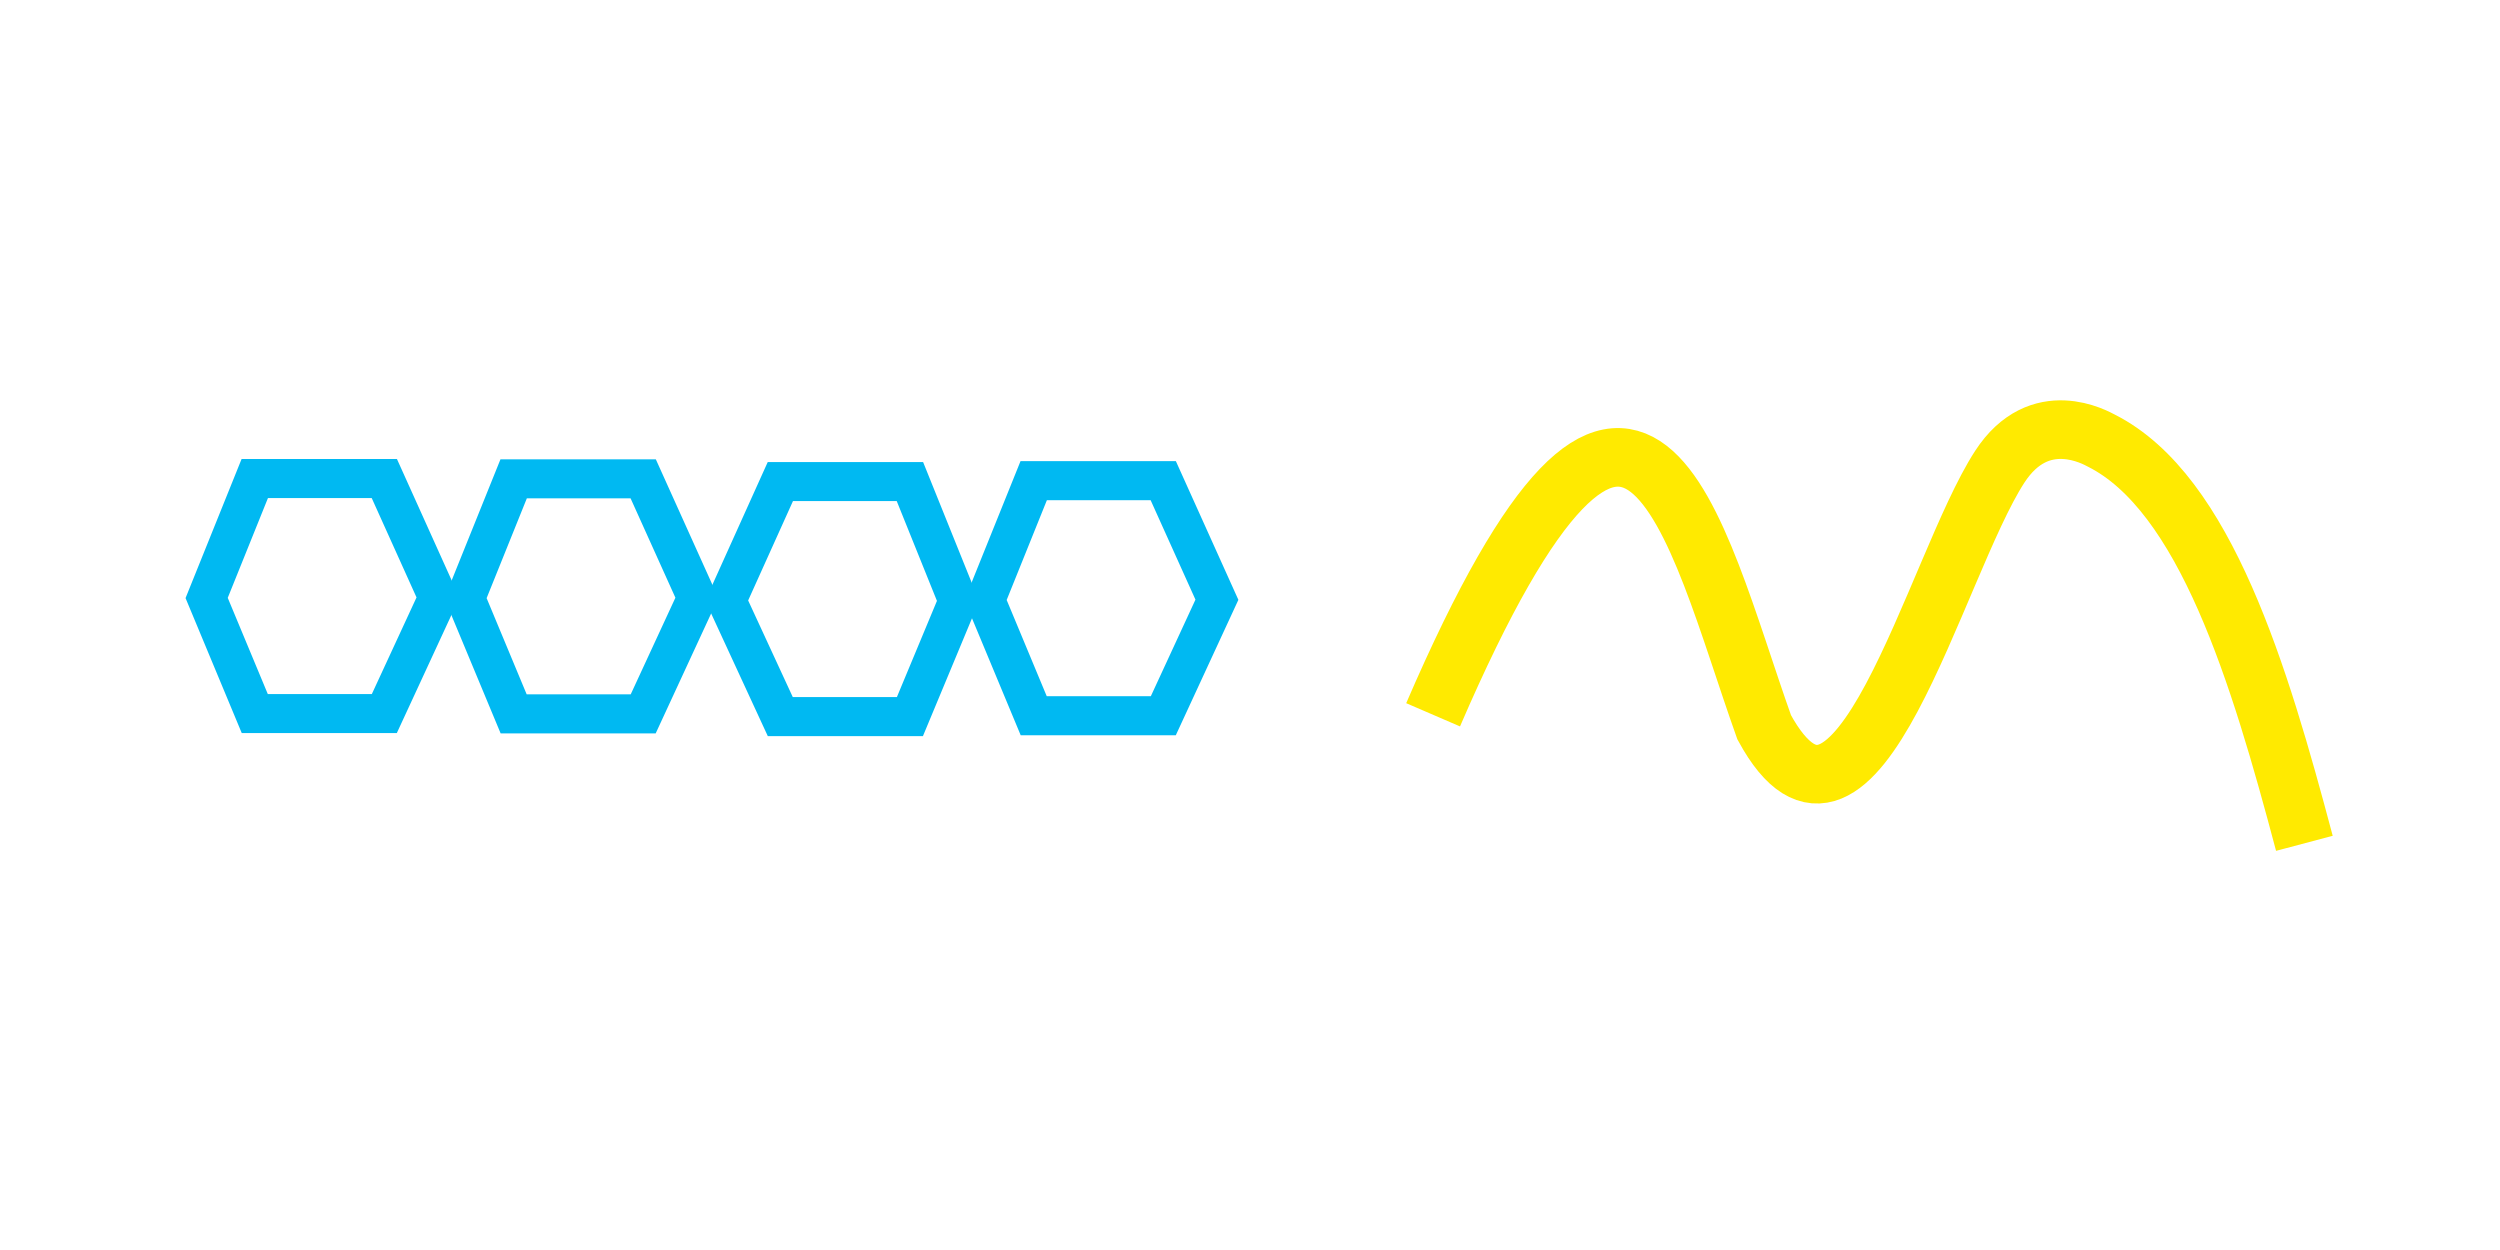
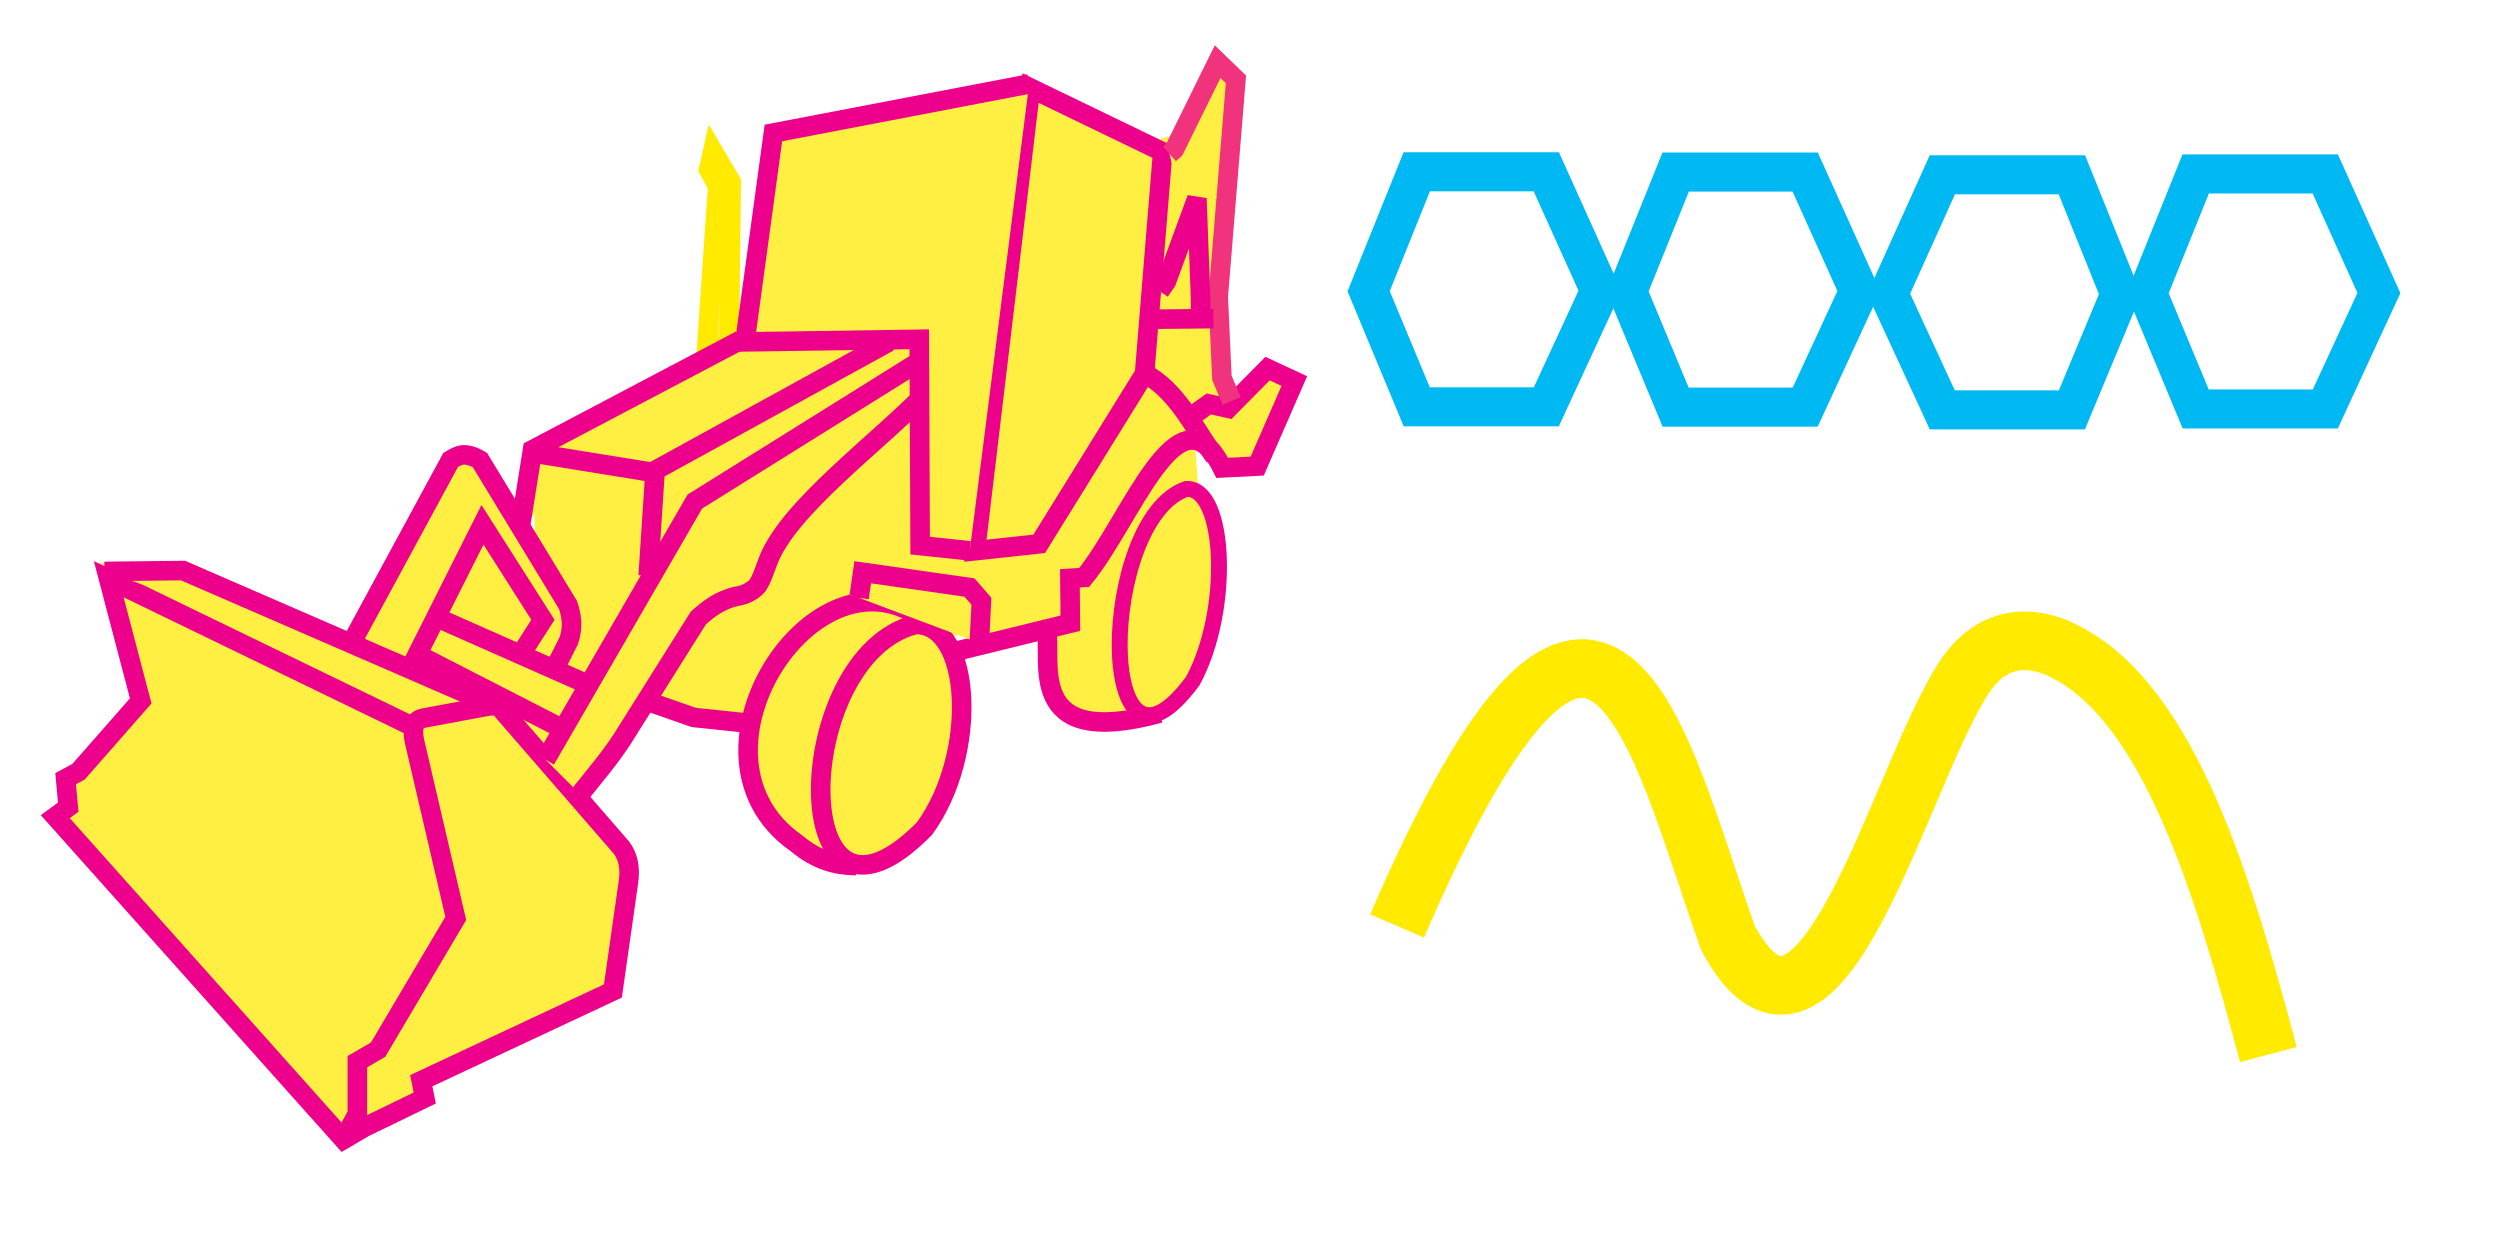
<svg xmlns="http://www.w3.org/2000/svg" width="128" height="64" viewBox="0 0 33.867 16.933" version="1.1" id="svg1" xml:space="preserve">
  <defs id="defs1">
    <linearGradient id="swatch18">
      <stop style="stop-color:#ffeb00;stop-opacity:0.878;" offset="0" id="stop18" />
    </linearGradient>
    <linearGradient id="swatch1">
      <stop style="stop-color:#ffea00;stop-opacity:1;" offset="0" id="stop1" />
    </linearGradient>
    <style id="style1">.c{fill:#ec008c;}.c,.d{stroke-width:0px;}.d{fill:#00b9f2;}</style>
    <linearGradient id="swatch16">
      <stop style="stop-color:#00b9f2;stop-opacity:1;" offset="0" id="stop17" />
    </linearGradient>
    <style id="style1-0">.c{fill:#ec008c;}.c,.d{stroke-width:0px;}.d{fill:#00b9f2;}</style>
    <style id="style1-9">.c{fill:#ec008c;}.c,.d{stroke-width:0px;}.d{fill:#00b9f2;}</style>
    <style id="style1-94">.c{fill:#ec008c;}.c,.d{stroke-width:0px;}.d{fill:#00b9f2;}</style>
    <style id="style1-7">.c{fill:#ec008c;}.c,.d{stroke-width:0px;}.d{fill:#00b9f2;}</style>
+     <style id="style1-6">.c{fill:#ec008c;}.c,.d{stroke-width:0px;}.d{fill:#00b9f2;}</style>
+     <style id="style1-0-2">.c{fill:#ec008c;}.c,.d{stroke-width:0px;}.d{fill:#00b9f2;}</style>
+     <style id="style1-9-6">.c{fill:#ec008c;}.c,.d{stroke-width:0px;}.d{fill:#00b9f2;}</style>
+     <style id="style1-94-1">.c{fill:#ec008c;}.c,.d{stroke-width:0px;}.d{fill:#00b9f2;}</style>
+     <style id="style1-7-8">.c{fill:#ec008c;}.c,.d{stroke-width:0px;}.d{fill:#00b9f2;}</style>
  </defs>
  <g id="layer1" style="display:inline">
-     <path style="display:inline;fill:none;stroke:#ffea00;stroke-width:0.794;stroke-linecap:butt;stroke-linejoin:miter;stroke-dasharray:none;stroke-opacity:1" d="m 19.414,9.683 c 2.768,-6.413 3.525,-2.527 4.485,0.169 1.237,2.272 2.31,-2.169 3.19,-3.527 0.542,-0.836 1.31,-0.39 1.378,-0.356 1.408,0.71 2.144,3.173 2.75,5.455" id="path79-2-2" />
-     <g id="g109-1" transform="translate(-0.07064168,2.713328)">
-       <path style="fill:none;stroke:#00b9f2;stroke-width:0.529;stroke-linecap:butt;stroke-linejoin:miter;stroke-dasharray:none;stroke-opacity:1" d="M 3.522,6.953 H 5.277 L 6.004,5.381 5.277,3.769 H 3.522 L 2.87,5.387 Z" id="path22-2-0" />
-       <path style="display:inline;fill:none;stroke:#00b9f2;stroke-width:0.529;stroke-linecap:butt;stroke-linejoin:miter;stroke-dasharray:none;stroke-opacity:1" d="M 7.029,6.957 H 8.784 L 9.511,5.385 8.784,3.773 H 7.029 L 6.377,5.391 Z" id="path22-3-8-8" />
-       <path style="display:inline;fill:none;stroke:#00b9f2;stroke-width:0.529;stroke-linecap:butt;stroke-linejoin:miter;stroke-dasharray:none;stroke-opacity:1" d="m 12.397,6.994 h -1.756 L 9.915,5.422 10.642,3.81 h 1.755 l 0.652,1.618 z" id="path22-1-4-5" />
-       <path style="display:inline;fill:none;stroke:#00b9f2;stroke-width:0.529;stroke-linecap:butt;stroke-linejoin:miter;stroke-dasharray:none;stroke-opacity:1" d="m 14.074,6.982 h 1.756 L 16.556,5.411 15.829,3.798 h -1.755 l -0.652,1.618 z" id="path22-36-7-0" />
+     <g id="g148">
+       <path style="fill:#ffef43;fill-opacity:1;stroke:none;stroke-width:0.265px;stroke-linecap:butt;stroke-linejoin:miter;stroke-opacity:1" d="m 15.478,9.525 -1.224,-0.794 0.017,-2.1 1.902,-0.843 0.099,1.389 z" id="path148" />
+       <path style="fill:#ffef43;fill-opacity:1;stroke:#ffef43;stroke-width:0.265px;stroke-linecap:butt;stroke-linejoin:miter;stroke-opacity:1" d="m 7.359,6.4 2.729,-1.819 2.315,-0.033 0.083,2.894 1.571,-0.017 1.406,-2.431 0.38,-3.01 0.645,-0.132 -0.017,2.712 0.083,0.893 L 15.958,5.887 15.544,6.383 14.37,7.689 13.659,8.45 13.08,8.417 11.989,8.83 10.22,9.723 9.426,9.69 7.425,9.045 Z" id="path147" />
+       <path style="fill:#ffef43;fill-opacity:1;stroke:#ffea00;stroke-width:0.265px;stroke-linecap:butt;stroke-linejoin:miter;stroke-opacity:1" d="M 9.881,4.63 9.905,2.464 9.657,2.042 9.599,2.299 9.723,2.522 9.566,4.82 Z" id="path144" />
+       <path style="fill:#ffef43;fill-opacity:1;stroke:#ec008c;stroke-width:0.265px;stroke-linecap:butt;stroke-linejoin:miter;stroke-opacity:1" d="M 15.71,9.661 C 13.84,10.171 14.272,8.913 14.172,8.52" id="path130" />
+       <path style="fill:#ffef43;fill-opacity:1;stroke:#ec008c;stroke-width:0.265px;stroke-linecap:butt;stroke-linejoin:miter;stroke-opacity:1" d="M 8.781,7.799 8.875,6.373 12.044,4.63" id="path140" />
+       <path style="fill:#ffef43;fill-opacity:1;stroke:#ffef43;stroke-width:0.265px;stroke-linecap:butt;stroke-linejoin:miter;stroke-opacity:1" d="M 1.505,7.76 2.514,7.743 4.762,8.731 6.945,8.748 8.037,9.343 7.739,10.848 5.11,14.916 2.993,12.27 Z" id="path146" />
+       <path style="fill:#ffef43;fill-opacity:1;stroke:#ec008c;stroke-width:0.265px;stroke-linecap:butt;stroke-linejoin:miter;stroke-opacity:1" d="M 4.657,15.43 4.841,15.09 V 14.382 L 5.122,14.219 6.174,12.441 5.613,10.033 C 5.574,9.84 5.625,9.754 5.73,9.729 L 6.735,9.542 8.419,11.483 c 0.086,0.116 0.124,0.267 0.094,0.468 l -0.21,1.473 -2.596,1.216 0.047,0.234 -0.819,0.398 -0.281,0.164 -3.905,-4.373 0.175,-0.129 -0.035,-0.386 0.175,-0.094 0.842,-0.959 -0.433,-1.649 4.198,2.035" id="path86" />
+       <path style="fill:#ffef43;fill-opacity:1;stroke:#ec008c;stroke-width:0.265px;stroke-linecap:butt;stroke-linejoin:miter;stroke-opacity:1" d="M 4.747,8.735 6.104,6.232 c 0.095,-0.056 0.182,-0.125 0.398,0 l 1.193,1.964 c 0.047,0.141 0.073,0.292 0.012,0.479 L 7.53,9.027" id="path127" />
+       <path style="fill:#ffef43;fill-opacity:1;stroke:#ec008c;stroke-width:0.265px;stroke-linecap:butt;stroke-linejoin:miter;stroke-opacity:1" d="M 1.415,7.741 2.479,7.729 6.735,9.577" id="path88" />
+       <path style="fill:#ffef43;fill-opacity:1;stroke:#ec008c;stroke-width:0.265px;stroke-linecap:butt;stroke-linejoin:miter;stroke-opacity:1" d="M 5.566,9.039 6.536,7.109 7.355,8.396 7.063,8.852" id="path123" />
+       <path style="fill:#ffef43;fill-opacity:1;stroke:#ec008c;stroke-width:0.265px;stroke-linecap:butt;stroke-linejoin:miter;stroke-opacity:1" d="M 7.94,9.261 6.01,8.407" id="path124" />
+       <path style="fill:#ffef43;fill-opacity:1;stroke:#ec008c;stroke-width:0.265px;stroke-linecap:butt;stroke-linejoin:miter;stroke-opacity:1" d="M 7.612,9.869 5.718,8.898" id="path125" />
+       <path style="fill:#ffef43;fill-opacity:1;stroke:#ec008c;stroke-width:0.265px;stroke-linecap:butt;stroke-linejoin:miter;stroke-opacity:1" d="m 12.829,8.716 c -1.481,-1.888 -3.859,1.449 -2.034,2.712 0.272,0.227 0.531,0.295 0.802,0.298" id="path132" />
+       <path style="fill:#ffef43;fill-opacity:1;stroke:#ec008c;stroke-width:0.265px;stroke-linecap:butt;stroke-linejoin:miter;stroke-opacity:1" d="M 12.4,8.46 C 13.166,8.438 13.26,10.217 12.523,11.225 10.641,13.134 10.699,8.895 12.4,8.46 Z" id="path129" />
+       <path style="fill:#ffef43;fill-opacity:1;stroke:#ec008c;stroke-width:0.265px;stroke-linecap:butt;stroke-linejoin:miter;stroke-opacity:1" d="M 7.858,10.758 C 8.052,10.515 8.251,10.284 8.431,10.009 L 9.46,8.372 c 0.144,-0.13 0.288,-0.237 0.503,-0.292 0.125,-0.015 0.19,-0.059 0.245,-0.097 0.08,-0.055 0.113,-0.156 0.194,-0.376 0.267,-0.722 1.507,-1.622 2.154,-2.298 0.076,-0.31 0.031,-0.399 -0.032,-0.456 L 9.413,6.794 7.39,10.29" id="path116" />
+       <path style="display:inline;fill:#ffef43;fill-opacity:1;stroke:#ec008c;stroke-width:0.215px;stroke-linecap:butt;stroke-linejoin:miter;stroke-opacity:1" d="m 16.072,6.623 c 0.539,-0.021 0.605,1.654 0.086,2.603 -1.326,1.797 -1.285,-2.194 -0.086,-2.603 z" id="path129-2" />
+       <path style="fill:#ffef43;fill-opacity:1;stroke:#ec008c;stroke-width:0.265px;stroke-linecap:butt;stroke-linejoin:miter;stroke-opacity:1" d="m 8.843,9.525 0.554,0.194 0.752,0.079" id="path131" />
+       <path style="fill:#ffef43;fill-opacity:1;stroke:#ec008c;stroke-width:0.265px;stroke-linecap:butt;stroke-linejoin:miter;stroke-opacity:1" d="m 12.927,8.828 1.573,-0.386 -0.006,-0.608 0.193,-0.012 C 15.316,7.064 15.97,5.154 16.557,6.338 L 17.031,6.314 17.534,5.162 17.171,4.993 16.639,5.531 16.376,5.472 16.195,5.601" id="path133" />
+       <path style="fill:#ffef43;fill-opacity:1;stroke:#ec008c;stroke-width:0.265px;stroke-linecap:butt;stroke-linejoin:miter;stroke-opacity:1" d="m 15.486,5.048 c 0.463,0.237 0.681,0.742 0.972,1.141" id="path136" />
+       <path style="fill:#ffef43;fill-opacity:1;stroke:#ec008c;stroke-width:0.265px;stroke-linecap:butt;stroke-linejoin:miter;stroke-opacity:1" d="M 15.505,5.063 15.751,2.058 13.961,1.193 13.213,7.46 14.078,7.367 Z" id="path137" />
+       <path style="fill:#ffef43;fill-opacity:1;stroke:#ec008c;stroke-width:0.265px;stroke-linecap:butt;stroke-linejoin:miter;stroke-opacity:1" d="m 13.266,8.711 0.029,-0.566 -0.161,-0.186 -1.447,-0.207 -0.05,0.347" id="path134" />
+       <path style="fill:#ffef43;fill-opacity:1;stroke:#ec008c;stroke-width:0.265px;stroke-linecap:butt;stroke-linejoin:miter;stroke-opacity:1" d="m 13.942,1.137 -3.465,0.664 -0.386,2.83 2.362,-0.035 0.012,2.795 0.672,0.071" id="path138" />
+       <path style="fill:#ffef43;fill-opacity:1;stroke:#ec008c;stroke-width:0.265px;stroke-linecap:butt;stroke-linejoin:miter;stroke-opacity:1" d="M 10.033,4.607 7.215,6.092 7.051,7.121" id="path139" />
+       <path style="fill:#ffef43;fill-opacity:1;stroke:#f0337c;stroke-width:0.265px;stroke-linecap:butt;stroke-linejoin:miter;stroke-opacity:1" d="m 15.842,2.084 0.066,-0.058 0.587,-1.191 0.248,0.24 -0.24,2.943 0.05,1.1 0.132,0.314" id="path141" />
+       <path style="fill:#ffef43;fill-opacity:1;stroke:#ec008c;stroke-width:0.265px;stroke-linecap:butt;stroke-linejoin:miter;stroke-opacity:1" d="m 15.71,3.944 0.091,-0.132 0.413,-1.124 0.05,1.348 V 4.333" id="path142" />
+       <path style="fill:#ffef43;fill-opacity:1;stroke:#ec008c;stroke-width:0.265px;stroke-linecap:butt;stroke-linejoin:miter;stroke-opacity:1" d="m 15.643,4.324 0.794,-0.008" id="path143" />
+       <path style="fill:#ffef43;fill-opacity:1;stroke:#ec008c;stroke-width:0.265px;stroke-linecap:butt;stroke-linejoin:miter;stroke-opacity:1" d="M 7.21,6.135 8.847,6.4" id="path145" />
+     </g>
+     <path style="display:inline;fill:none;stroke:#ffea00;stroke-width:0.794;stroke-linecap:butt;stroke-linejoin:miter;stroke-dasharray:none;stroke-opacity:1" d="m 18.926,12.544 c 2.768,-6.413 3.525,-2.527 4.485,0.169 1.237,2.272 2.31,-2.169 3.19,-3.527 0.542,-0.836 1.31,-0.39 1.378,-0.356 1.408,0.71 2.144,3.173 2.75,5.455" id="path79-2-2" />
+     <g id="g109-1-9" transform="translate(15.67063,-1.441992)">
+       <path style="fill:none;stroke:#00b9f2;stroke-width:0.529;stroke-linecap:butt;stroke-linejoin:miter;stroke-dasharray:none;stroke-opacity:1" d="M 3.522,6.953 H 5.277 L 6.004,5.381 5.277,3.769 H 3.522 L 2.87,5.387 Z" id="path22-2-0-2" />
+       <path style="display:inline;fill:none;stroke:#00b9f2;stroke-width:0.529;stroke-linecap:butt;stroke-linejoin:miter;stroke-dasharray:none;stroke-opacity:1" d="M 7.029,6.957 H 8.784 L 9.511,5.385 8.784,3.773 H 7.029 L 6.377,5.391 Z" id="path22-3-8-8-0" />
+       <path style="display:inline;fill:none;stroke:#00b9f2;stroke-width:0.529;stroke-linecap:butt;stroke-linejoin:miter;stroke-dasharray:none;stroke-opacity:1" d="m 12.397,6.994 h -1.756 L 9.915,5.422 10.642,3.81 h 1.755 l 0.652,1.618 z" id="path22-1-4-5-2" />
+       <path style="display:inline;fill:none;stroke:#00b9f2;stroke-width:0.529;stroke-linecap:butt;stroke-linejoin:miter;stroke-dasharray:none;stroke-opacity:1" d="m 14.074,6.982 h 1.756 L 16.556,5.411 15.829,3.798 h -1.755 l -0.652,1.618 z" id="path22-36-7-0-3" />
    </g>
  </g>
</svg>
